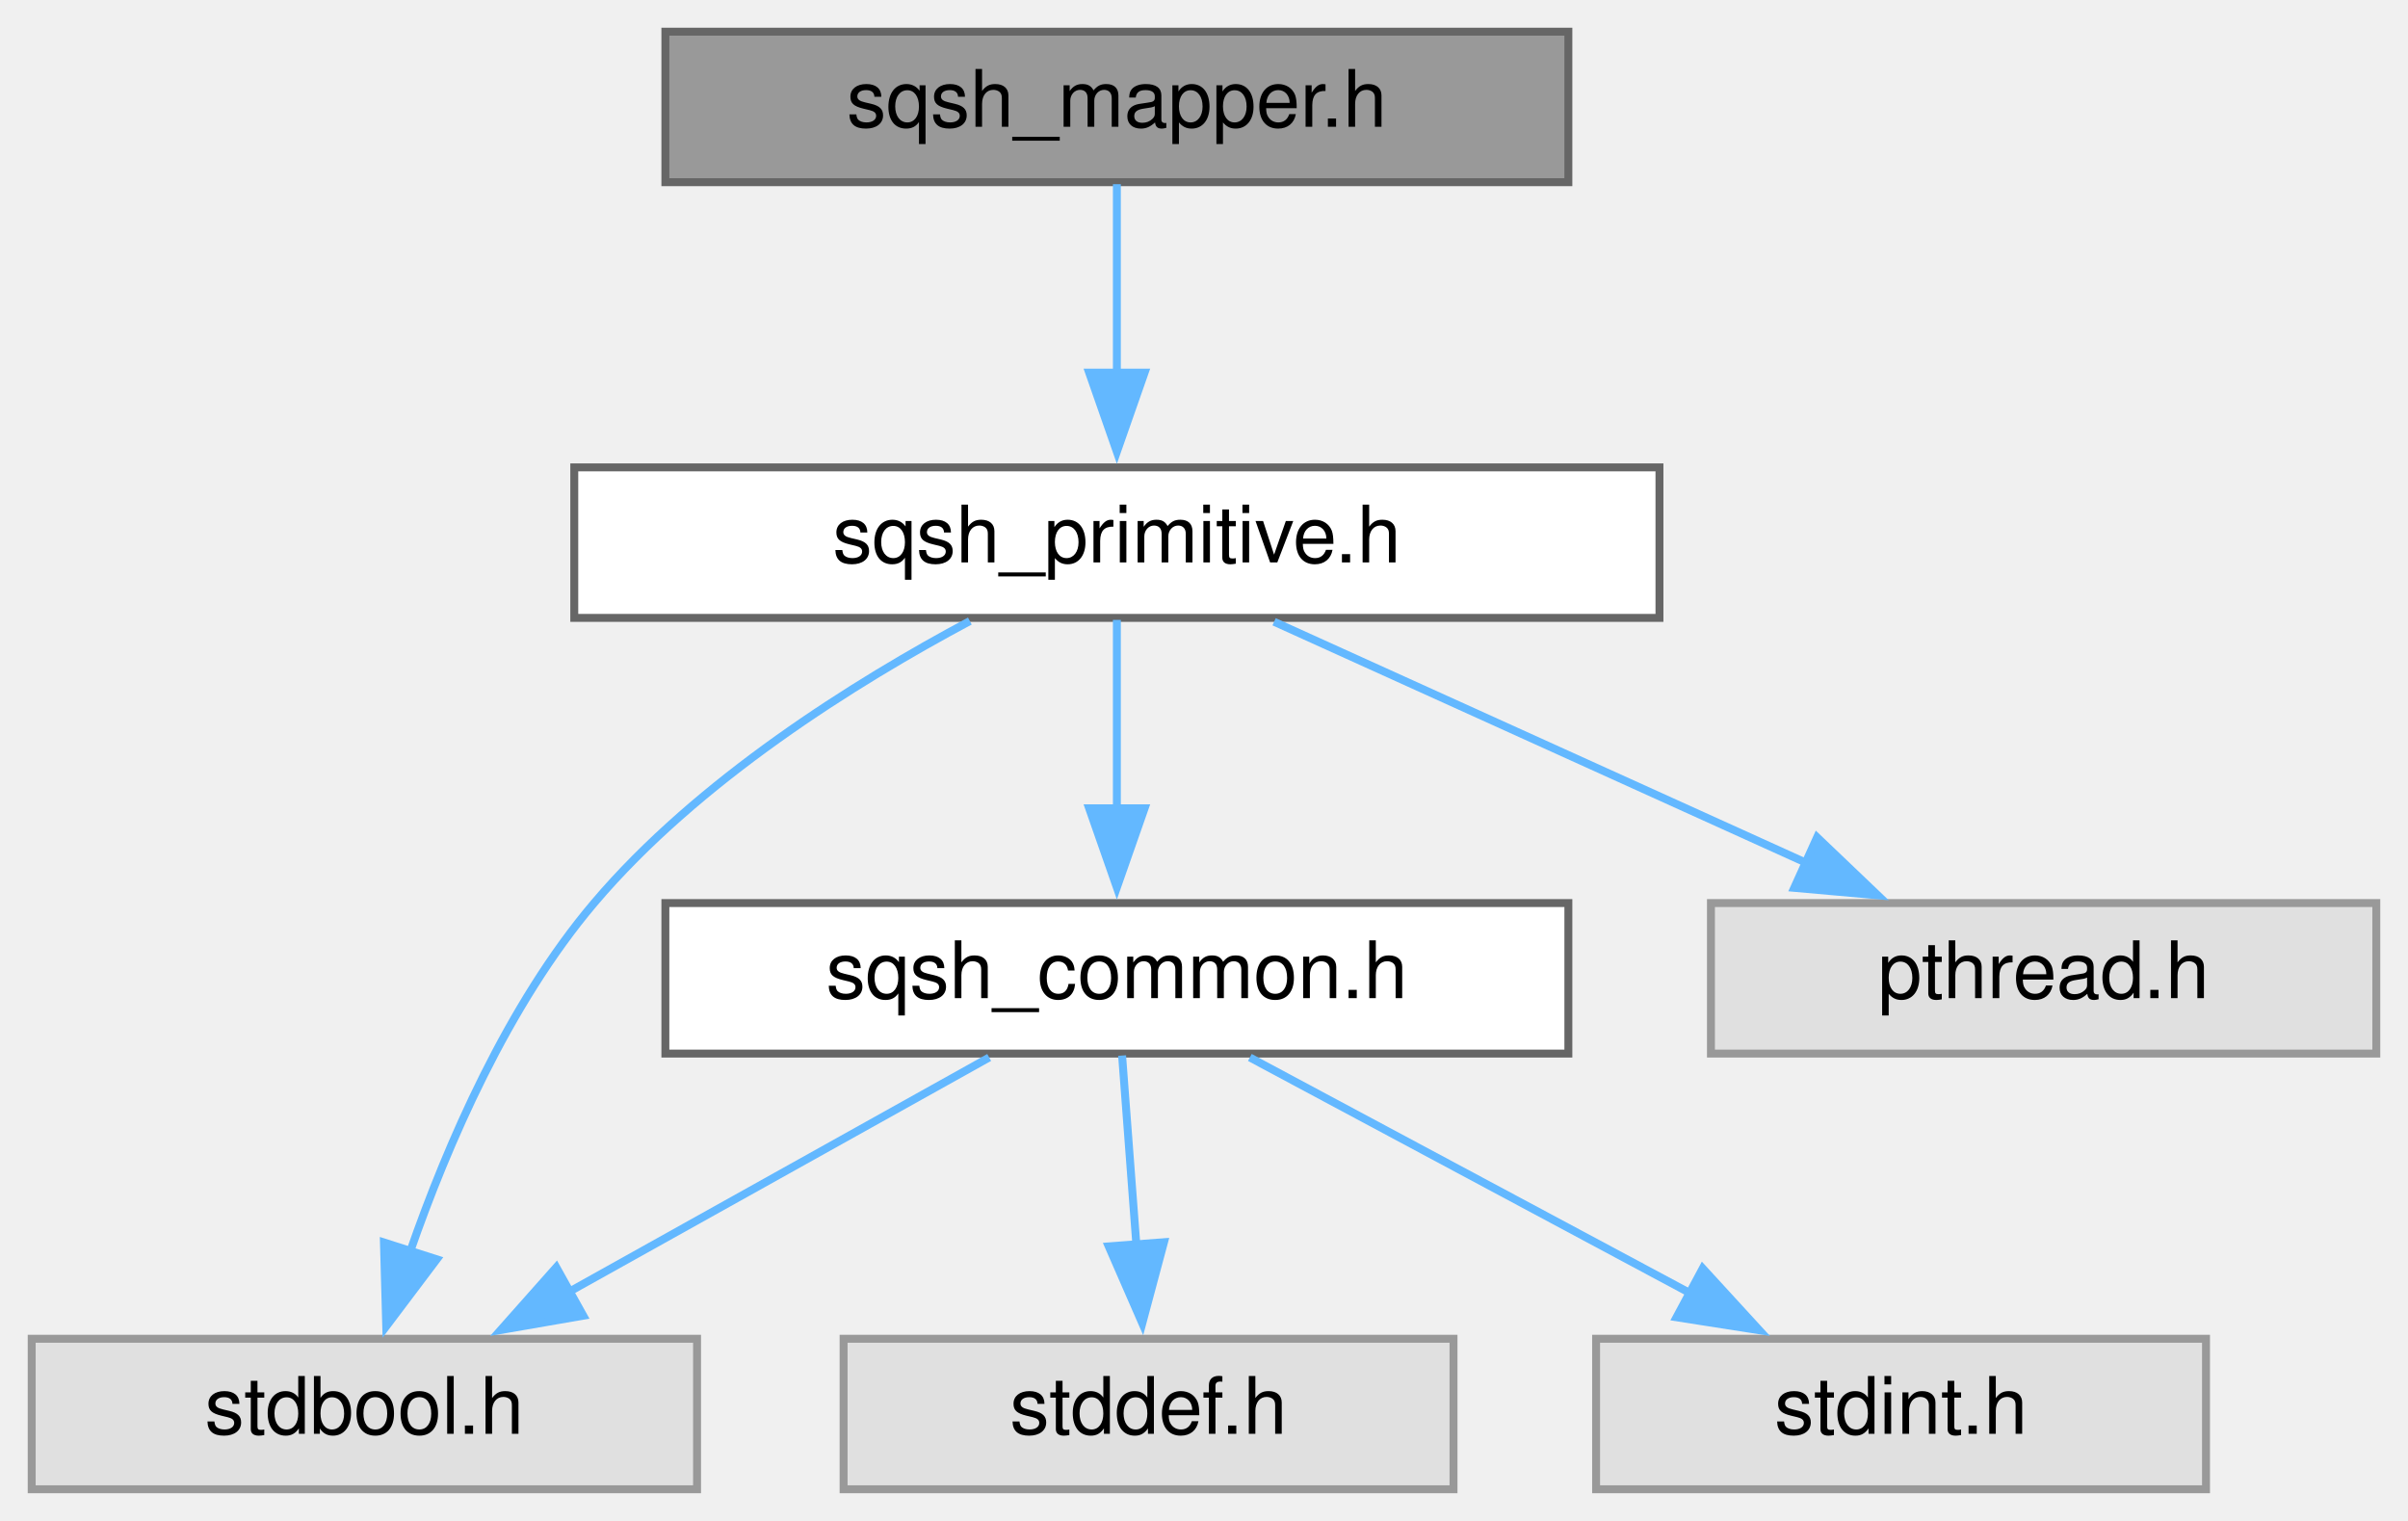
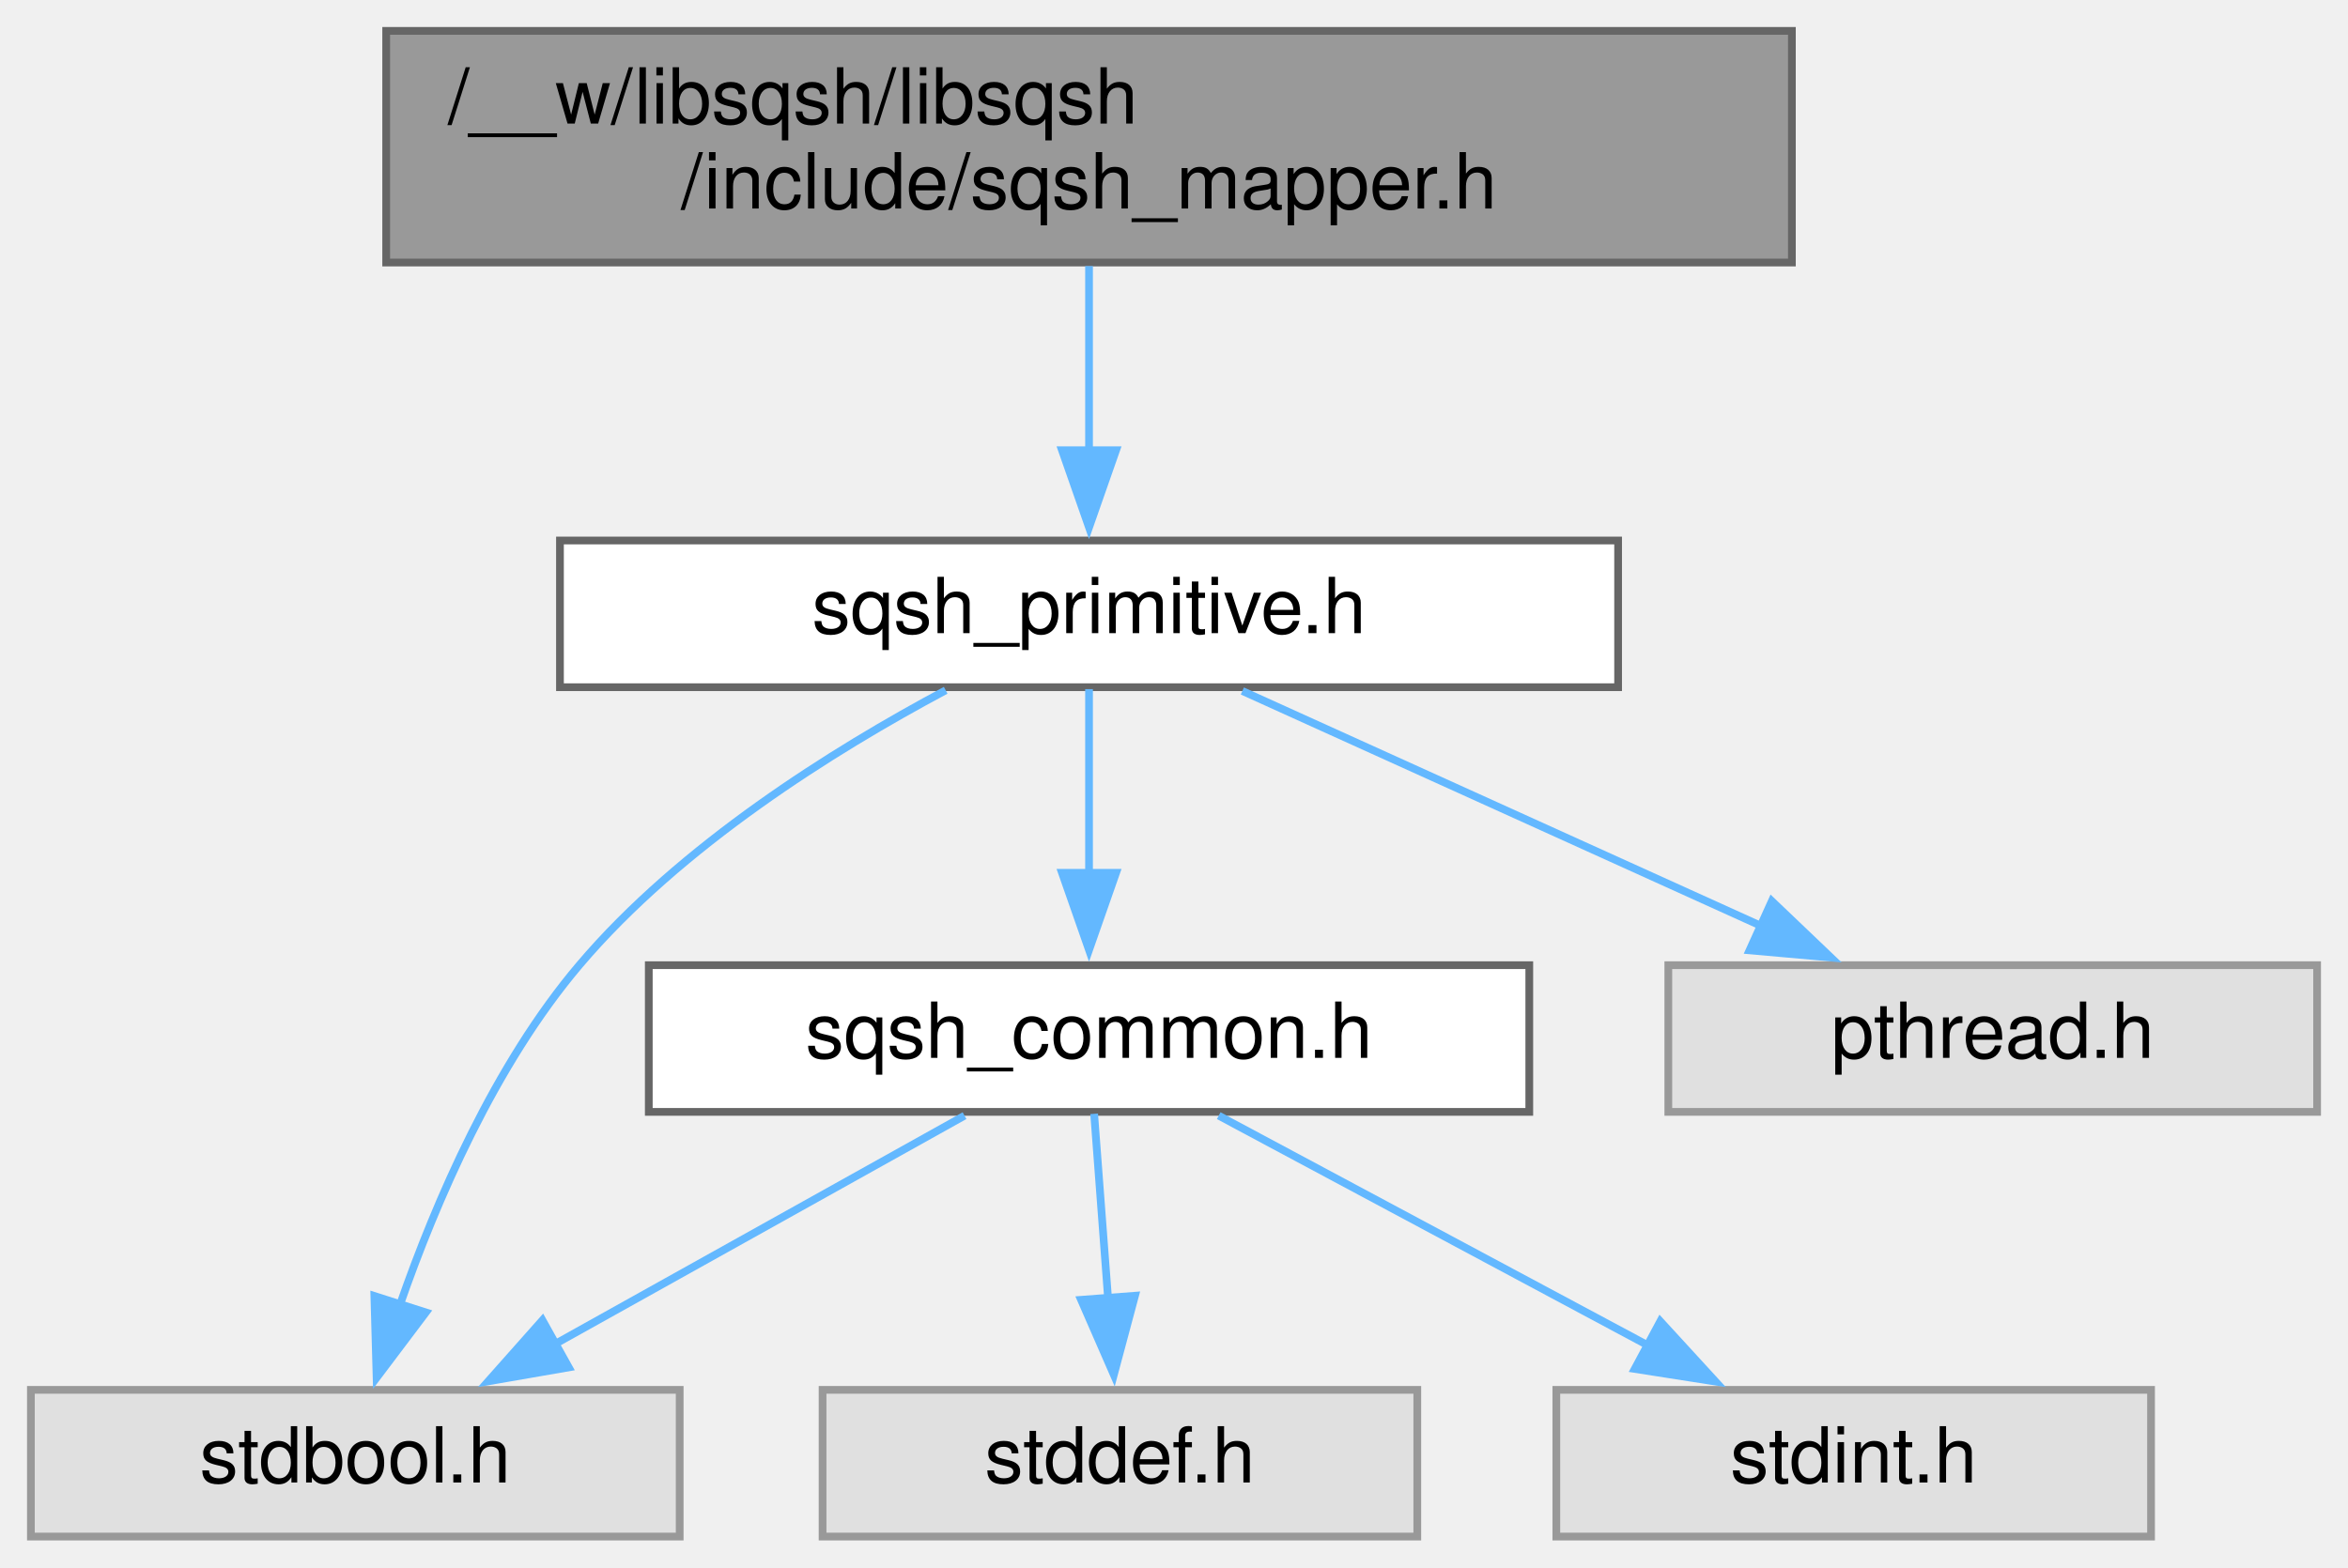
- <svg xmlns="http://www.w3.org/2000/svg" xmlns:xlink="http://www.w3.org/1999/xlink" width="304pt" height="192pt" viewBox="0.00 0.00 304.00 192.00">
-   <g id="graph0" class="graph" transform="scale(1 1) rotate(0) translate(4 188)">
+ <svg xmlns="http://www.w3.org/2000/svg" xmlns:xlink="http://www.w3.org/1999/xlink" width="304pt" height="203pt" viewBox="0.00 0.00 304.00 203.00">
+   <g id="graph0" class="graph" transform="scale(1 1) rotate(0) translate(4 199)">
    <g id="node1" class="node">
      <g id="a_node1">
        <a xlink:title=" ">
-           <polygon fill="#999999" stroke="#666666" points="194,-184 80,-184 80,-165 194,-165 194,-184" />
-           <text text-anchor="middle" x="137" y="-172" font-family="Helvetica,sans-Serif" font-size="10.00">sqsh_mapper.h</text>
+           <polygon fill="#999999" stroke="#666666" points="228,-195 46,-195 46,-165 228,-165 228,-195" />
+           <text text-anchor="start" x="54" y="-183" font-family="Helvetica,sans-Serif" font-size="10.00">/__w/libsqsh/libsqsh</text>
+           <text text-anchor="middle" x="137" y="-172" font-family="Helvetica,sans-Serif" font-size="10.00">/include/sqsh_mapper.h</text>
        </a>
      </g>
    </g>
    <g id="node2" class="node">
      <g id="a_node2">
        <a xlink:href="sqsh__primitive_8h.html" target="_top" xlink:title=" ">
          <polygon fill="white" stroke="#666666" points="205.5,-129 68.5,-129 68.5,-110 205.5,-110 205.5,-129" />
          <text text-anchor="middle" x="137" y="-117" font-family="Helvetica,sans-Serif" font-size="10.00">sqsh_primitive.h</text>
        </a>
      </g>
    </g>
    <g id="edge1" class="edge">
-       <path fill="none" stroke="#63b8ff" d="M137,-164.75C137,-158.27 137,-149.16 137,-140.9" />
-       <polygon fill="#63b8ff" stroke="#63b8ff" points="140.5,-140.96 137,-130.96 133.5,-140.96 140.5,-140.96" />
+       <path fill="none" stroke="#63b8ff" d="M137,-164.54C137,-157.34 137,-148.53 137,-140.68" />
+       <polygon fill="#63b8ff" stroke="#63b8ff" points="140.5,-140.69 137,-130.69 133.5,-140.69 140.5,-140.69" />
    </g>
    <g id="node3" class="node">
      <g id="a_node3">
        <a xlink:href="sqsh__common_8h.html" target="_top" xlink:title=" ">
          <polygon fill="white" stroke="#666666" points="194,-74 80,-74 80,-55 194,-55 194,-74" />
          <text text-anchor="middle" x="137" y="-62" font-family="Helvetica,sans-Serif" font-size="10.00">sqsh_common.h</text>
        </a>
      </g>
    </g>
    <g id="edge2" class="edge">
      <path fill="none" stroke="#63b8ff" d="M137,-109.75C137,-103.27 137,-94.16 137,-85.9" />
      <polygon fill="#63b8ff" stroke="#63b8ff" points="140.5,-85.96 137,-75.96 133.5,-85.96 140.5,-85.96" />
    </g>
    <g id="node4" class="node">
      <g id="a_node4">
        <a xlink:title=" ">
          <polygon fill="#e0e0e0" stroke="#999999" points="84,-19 0,-19 0,0 84,0 84,-19" />
          <text text-anchor="middle" x="42" y="-7" font-family="Helvetica,sans-Serif" font-size="10.00">stdbool.h</text>
        </a>
      </g>
    </g>
    <g id="edge7" class="edge">
      <path fill="none" stroke="#63b8ff" d="M118.44,-109.6C103.95,-101.87 84.13,-89.5 71,-74 60.08,-61.12 52.46,-43.44 47.78,-30.01" />
      <polygon fill="#63b8ff" stroke="#63b8ff" points="51.14,-29.03 44.76,-20.57 44.47,-31.16 51.14,-29.03" />
    </g>
    <g id="node7" class="node">
      <g id="a_node7">
        <a xlink:title=" ">
          <polygon fill="#e0e0e0" stroke="#999999" points="296,-74 212,-74 212,-55 296,-55 296,-74" />
          <text text-anchor="middle" x="254" y="-62" font-family="Helvetica,sans-Serif" font-size="10.00">pthread.h</text>
        </a>
      </g>
    </g>
    <g id="edge6" class="edge">
      <path fill="none" stroke="#63b8ff" d="M156.85,-109.51C175.28,-101.16 202.98,-88.61 224.09,-79.05" />
      <polygon fill="#63b8ff" stroke="#63b8ff" points="225.4,-82.3 233.07,-74.98 222.51,-75.92 225.4,-82.3" />
    </g>
    <g id="edge3" class="edge">
      <path fill="none" stroke="#63b8ff" d="M120.88,-54.51C106.33,-46.39 84.66,-34.3 67.71,-24.85" />
      <polygon fill="#63b8ff" stroke="#63b8ff" points="69.64,-21.91 59.2,-20.1 66.23,-28.02 69.64,-21.91" />
    </g>
    <g id="node5" class="node">
      <g id="a_node5">
        <a xlink:title=" ">
          <polygon fill="#e0e0e0" stroke="#999999" points="179.5,-19 102.5,-19 102.5,0 179.5,0 179.5,-19" />
          <text text-anchor="middle" x="141" y="-7" font-family="Helvetica,sans-Serif" font-size="10.00">stddef.h</text>
        </a>
      </g>
    </g>
    <g id="edge4" class="edge">
      <path fill="none" stroke="#63b8ff" d="M137.66,-54.75C138.15,-48.27 138.84,-39.16 139.46,-30.9" />
      <polygon fill="#63b8ff" stroke="#63b8ff" points="142.95,-31.19 140.21,-20.95 135.97,-30.66 142.95,-31.19" />
    </g>
    <g id="node6" class="node">
      <g id="a_node6">
        <a xlink:title=" ">
          <polygon fill="#e0e0e0" stroke="#999999" points="274.5,-19 197.5,-19 197.5,0 274.5,0 274.5,-19" />
          <text text-anchor="middle" x="236" y="-7" font-family="Helvetica,sans-Serif" font-size="10.00">stdint.h</text>
        </a>
      </g>
    </g>
    <g id="edge5" class="edge">
      <path fill="none" stroke="#63b8ff" d="M153.79,-54.51C169.1,-46.31 191.97,-34.07 209.7,-24.58" />
      <polygon fill="#63b8ff" stroke="#63b8ff" points="210.96,-27.88 218.12,-20.07 207.65,-21.71 210.96,-27.88" />
    </g>
  </g>
</svg>
